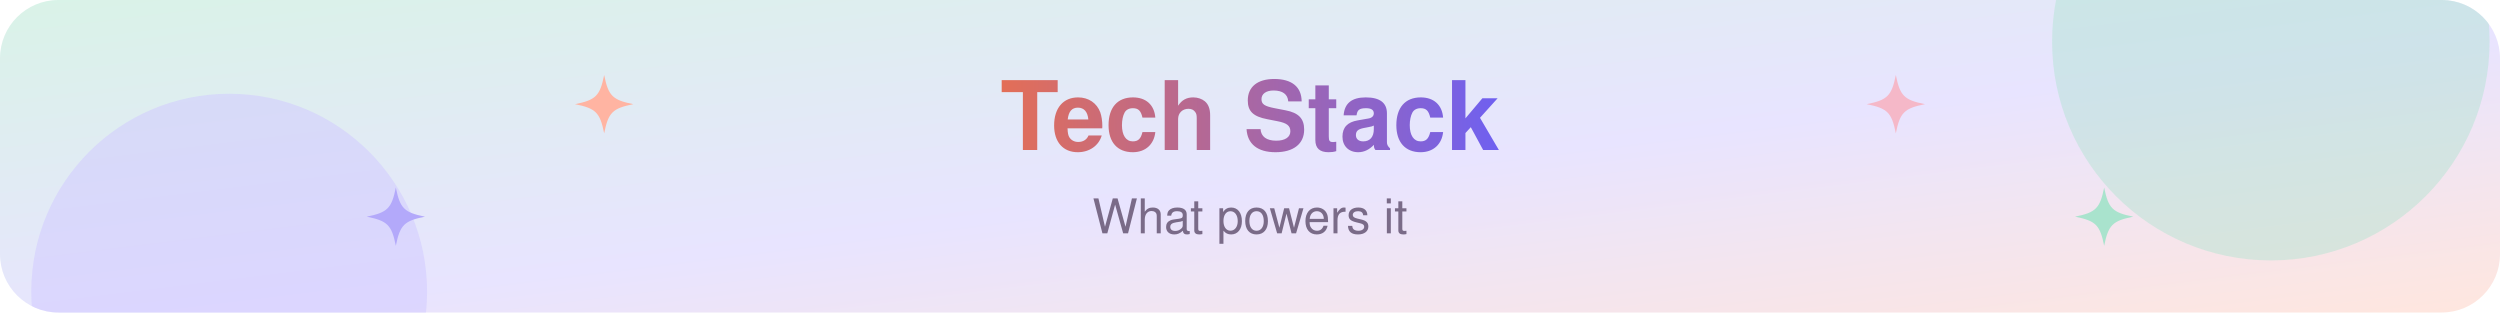
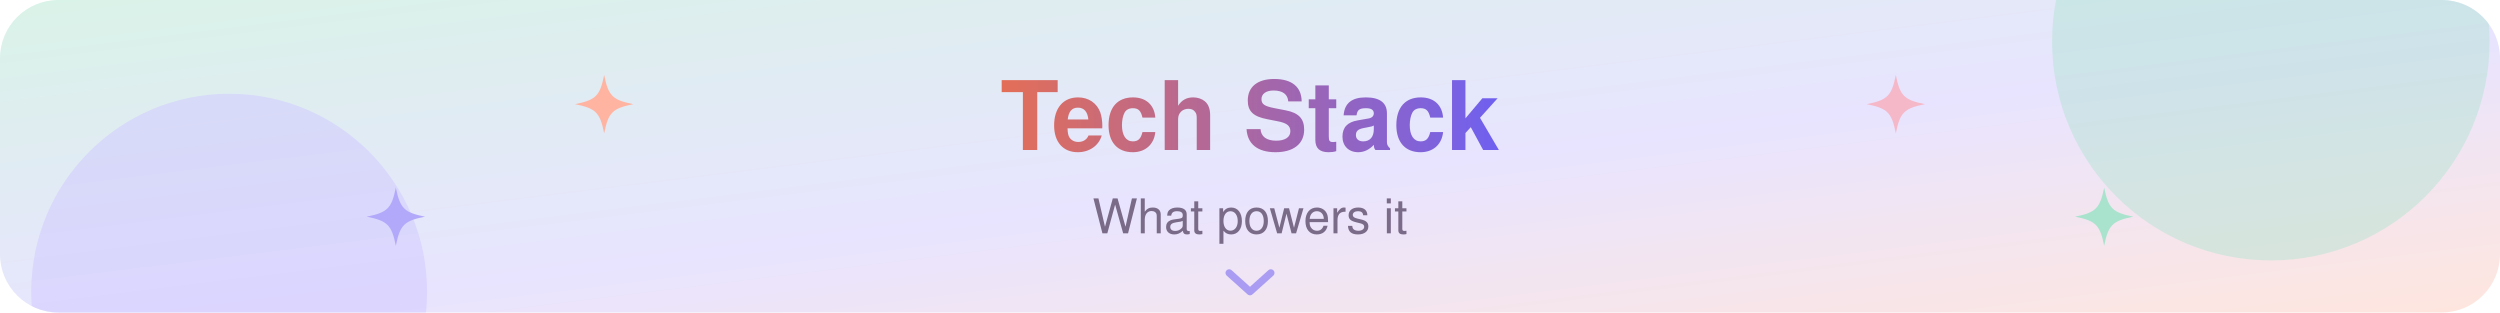
<svg xmlns="http://www.w3.org/2000/svg" viewBox="0 0 1200 150" width="1200" height="150" role="img" aria-label="Tech Stack">
  <defs>
    <linearGradient id="bg" x1="0" y1="0" x2="1" y2="1">
      <stop offset="0" stop-color="#D9F3E7" />
      <stop offset=".55" stop-color="#E8E4FF" />
      <stop offset="1" stop-color="#FFE6DE" />
    </linearGradient>
    <linearGradient id="t" x1="0" y1="0" x2="1" y2="0">
      <stop offset="0" stop-color="#E36E57" />
      <stop offset="1" stop-color="#6F60F0" />
    </linearGradient>
    <clipPath id="c">
      <rect width="1200" height="150" rx="28" />
    </clipPath>
    <path id="s" d="M0-14C2-4 4-2 14 0 4 2 2 4 0 14-2 4-4 2-14 0-4-2-2-4 0-14Z" />
    <path id="pin" d="M0 0C-5-9-22-20-22-37a22 22 0 0 1 44 0C22-20 5-9 0 0Z" />
  </defs>
  <style>
.blob{animation:drift 11s ease-in-out infinite alternate}.b2{animation-duration:14s;animation-direction:alternate-reverse}.b3{animation-duration:17s}
.bob{animation:bob 3.4s ease-in-out infinite}.d1{animation-delay:-.9s}.d2{animation-delay:-1.8s}.d3{animation-delay:-2.6s}
.walk{stroke-dasharray:3 15;animation:walk 3s linear infinite}
.tw{animation:tw 3.2s ease-in-out infinite}.t2{animation-delay:-1s}.t3{animation-delay:-2s}
.rise{animation:rise .9s ease-out both}.r2{animation-delay:.2s}
@keyframes drift{to{transform:translate(40px,-20px) scale(1.12)}}
@keyframes bob{0%,100%{transform:translateY(0)}50%{transform:translateY(-10px)}}
@keyframes walk{to{stroke-dashoffset:-54}}
@keyframes tw{0%,100%{opacity:.35}50%{opacity:1}}
@keyframes rise{from{opacity:0;transform:translateY(16px)}}
@media (prefers-reduced-motion:reduce){*{animation:none!important}}
</style>
  <g clip-path="url(#c)">
    <rect width="1200" height="150" fill="url(#bg)" />
    <circle class="blob" cx="110" cy="140" r="95" fill="#CFC8FF" opacity=".5" />
    <circle class="blob b2" cx="1090" cy="20" r="105" fill="#A9E3CD" opacity=".42" />
    <use class="tw" href="#s" x="290" y="50" fill="#FFB4A2" />
    <use class="tw t2" href="#s" x="190" y="104" fill="#B3A9FA" />
    <use class="tw t3" href="#s" x="910" y="50" fill="#F5B8C8" />
    <use class="tw" href="#s" x="1010" y="104" fill="#A9E3CD" />
    <g font-family="-apple-system,BlinkMacSystemFont,'Segoe UI',Helvetica,Arial,sans-serif" text-anchor="middle">
      <text x="600" y="72.0" font-size="46" font-weight="800" fill="url(#t)">Tech Stack</text>
      <text x="600" y="112.0" font-size="23" fill="#7A6B88">What powers it</text>
    </g>
+     <g transform="translate(600 136)">
+       <g class="bob">
+         <path d="M-10-5l10 9 10-9" fill="none" stroke="#6F60F0" stroke-opacity=".55" stroke-width="3.5" stroke-linecap="round" stroke-linejoin="round" />
+       </g>
+     </g>
  </g>
</svg>
